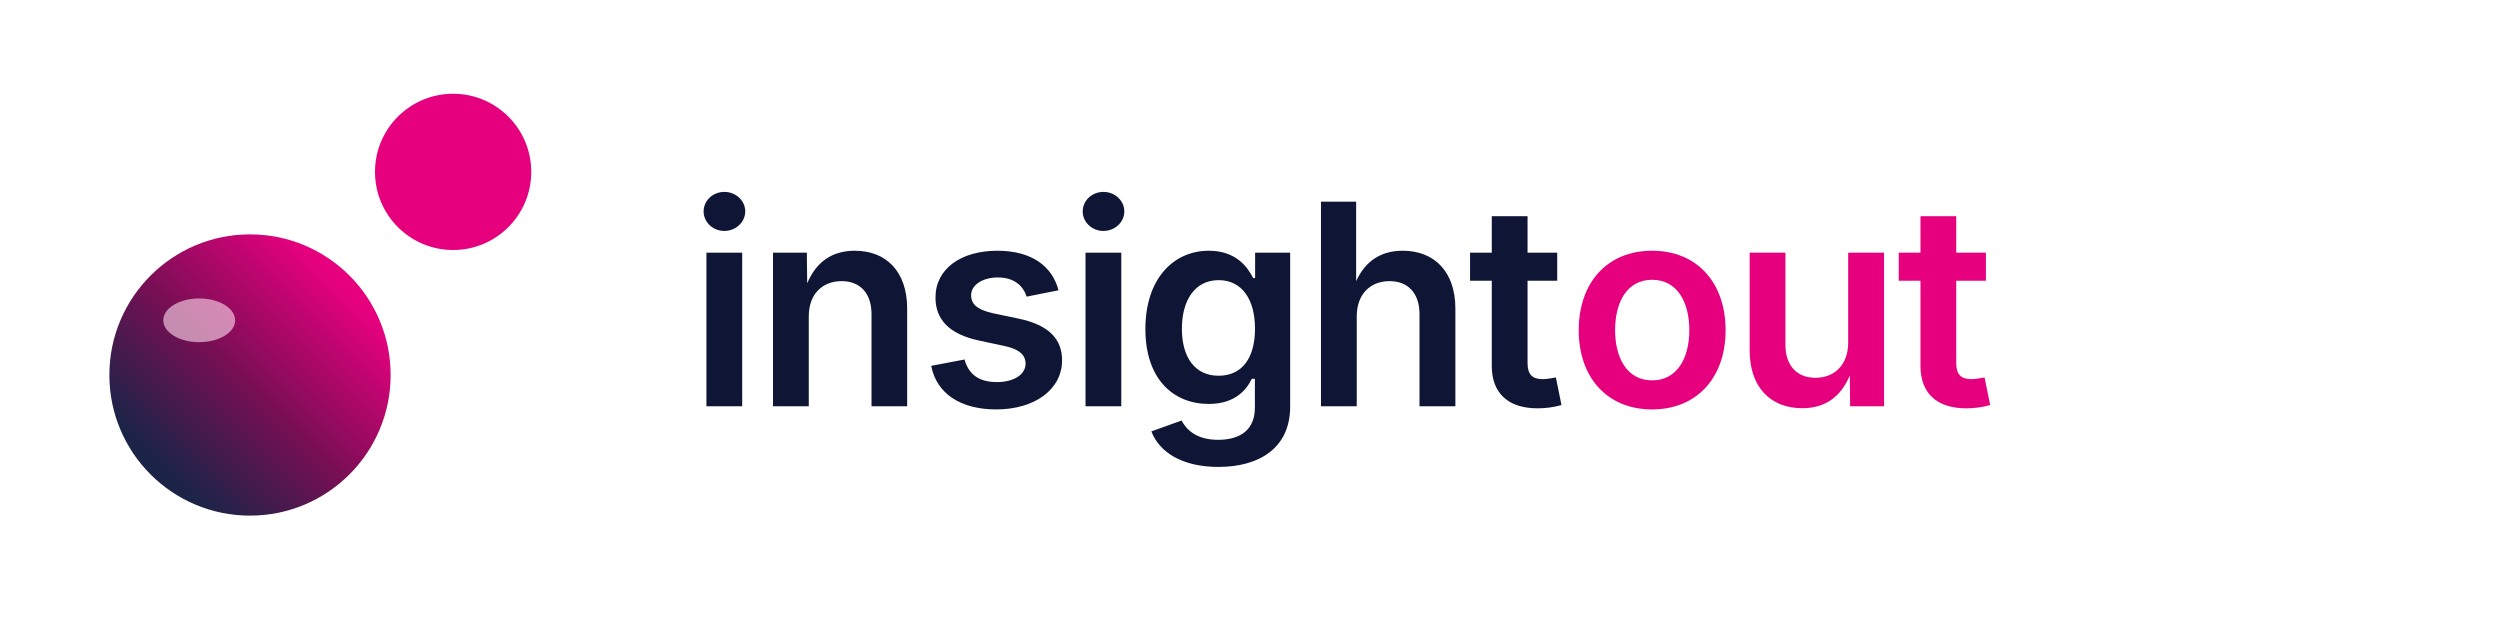
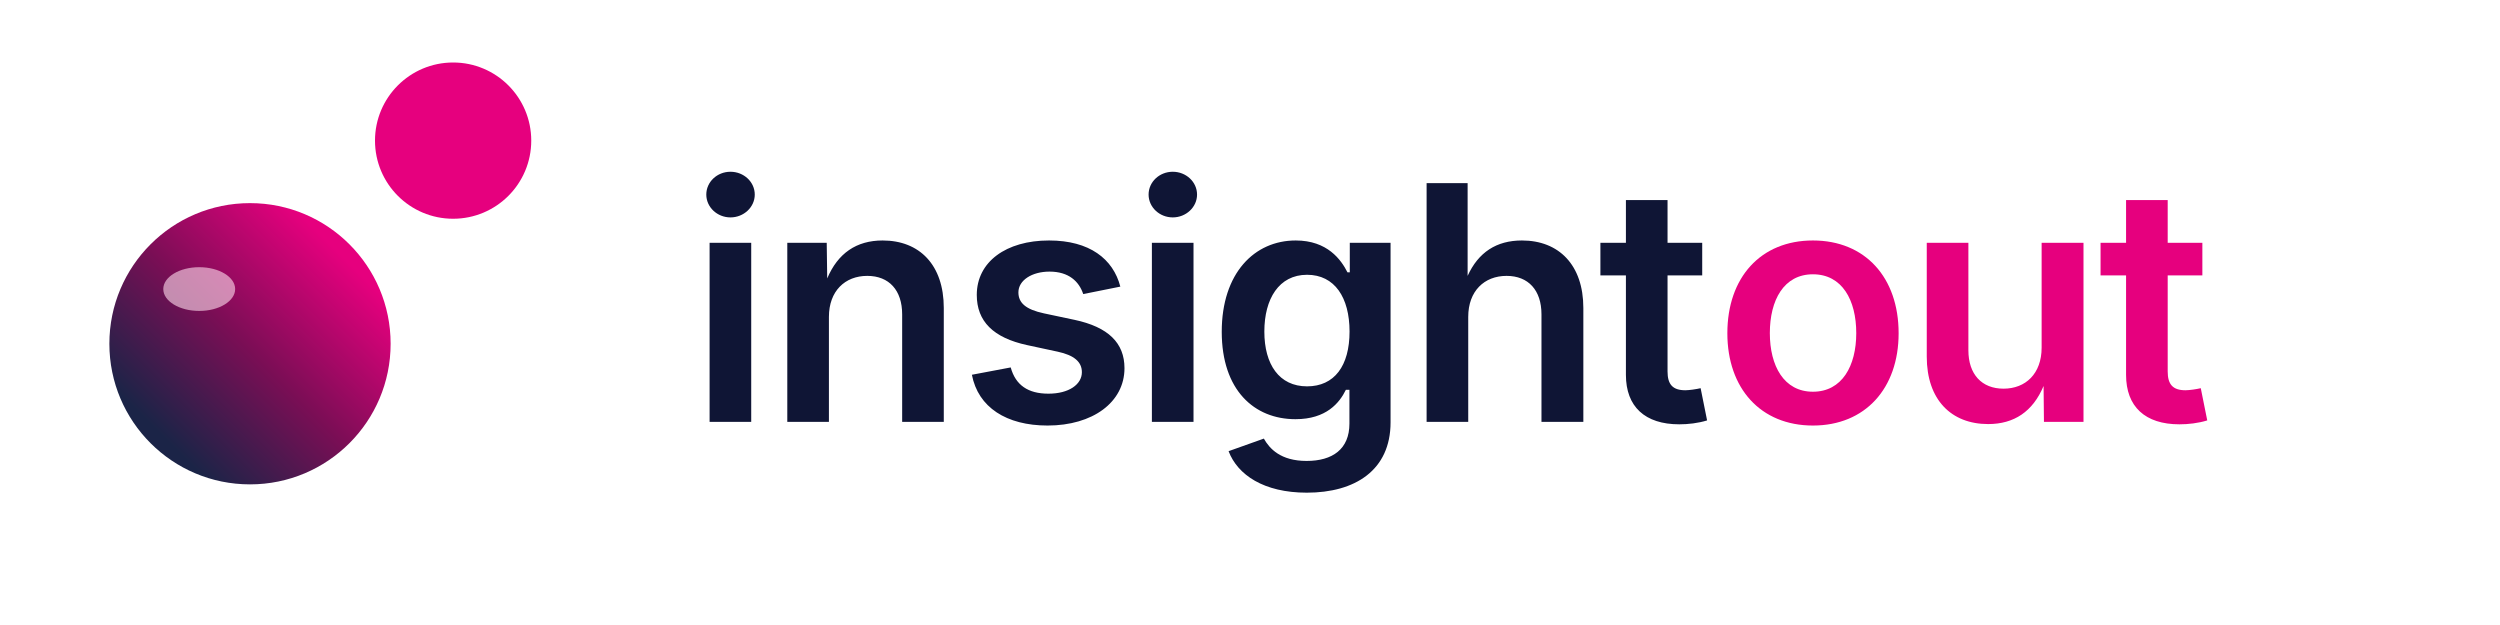
<svg xmlns="http://www.w3.org/2000/svg" viewBox="0 0 320 80" role="img" aria-label="Insight Out">
  <defs>
    <linearGradient id="io-orb-h" x1="18%" y1="82%" x2="82%" y2="18%">
      <stop offset="0%" stop-color="#1B2447" />
      <stop offset="48%" stop-color="#7A0E55" />
      <stop offset="100%" stop-color="#E6007E" />
    </linearGradient>
  </defs>
-   <g transform="translate(8,8)">
+   <g transform="translate(8,4)">
    <circle cx="24" cy="40" r="18" fill="url(#io-orb-h)" />
    <ellipse cx="17.5" cy="33" rx="4.6" ry="2.8" fill="#FFE0EE" opacity="0.6" />
    <circle cx="50" cy="14" r="10" fill="#E6007E" />
  </g>
-   <g font-family="Geist, Inter, ui-sans-serif, system-ui, -apple-system, 'Helvetica Neue', Arial, sans-serif" font-weight="600" font-size="36" letter-spacing="-0.025em">
-     <text x="88" y="52" fill="#0F1535">insight<tspan fill="#E6007E">out</tspan>
+   <g font-family="Pretendard, Geist, Inter, ui-sans-serif, system-ui, -apple-system, 'Helvetica Neue', Arial, sans-serif" font-weight="600" font-size="42" letter-spacing="-0.025em">
+     <text x="88" y="54" fill="#0F1535">insight<tspan fill="#E6007E">out</tspan>
    </text>
  </g>
</svg>
